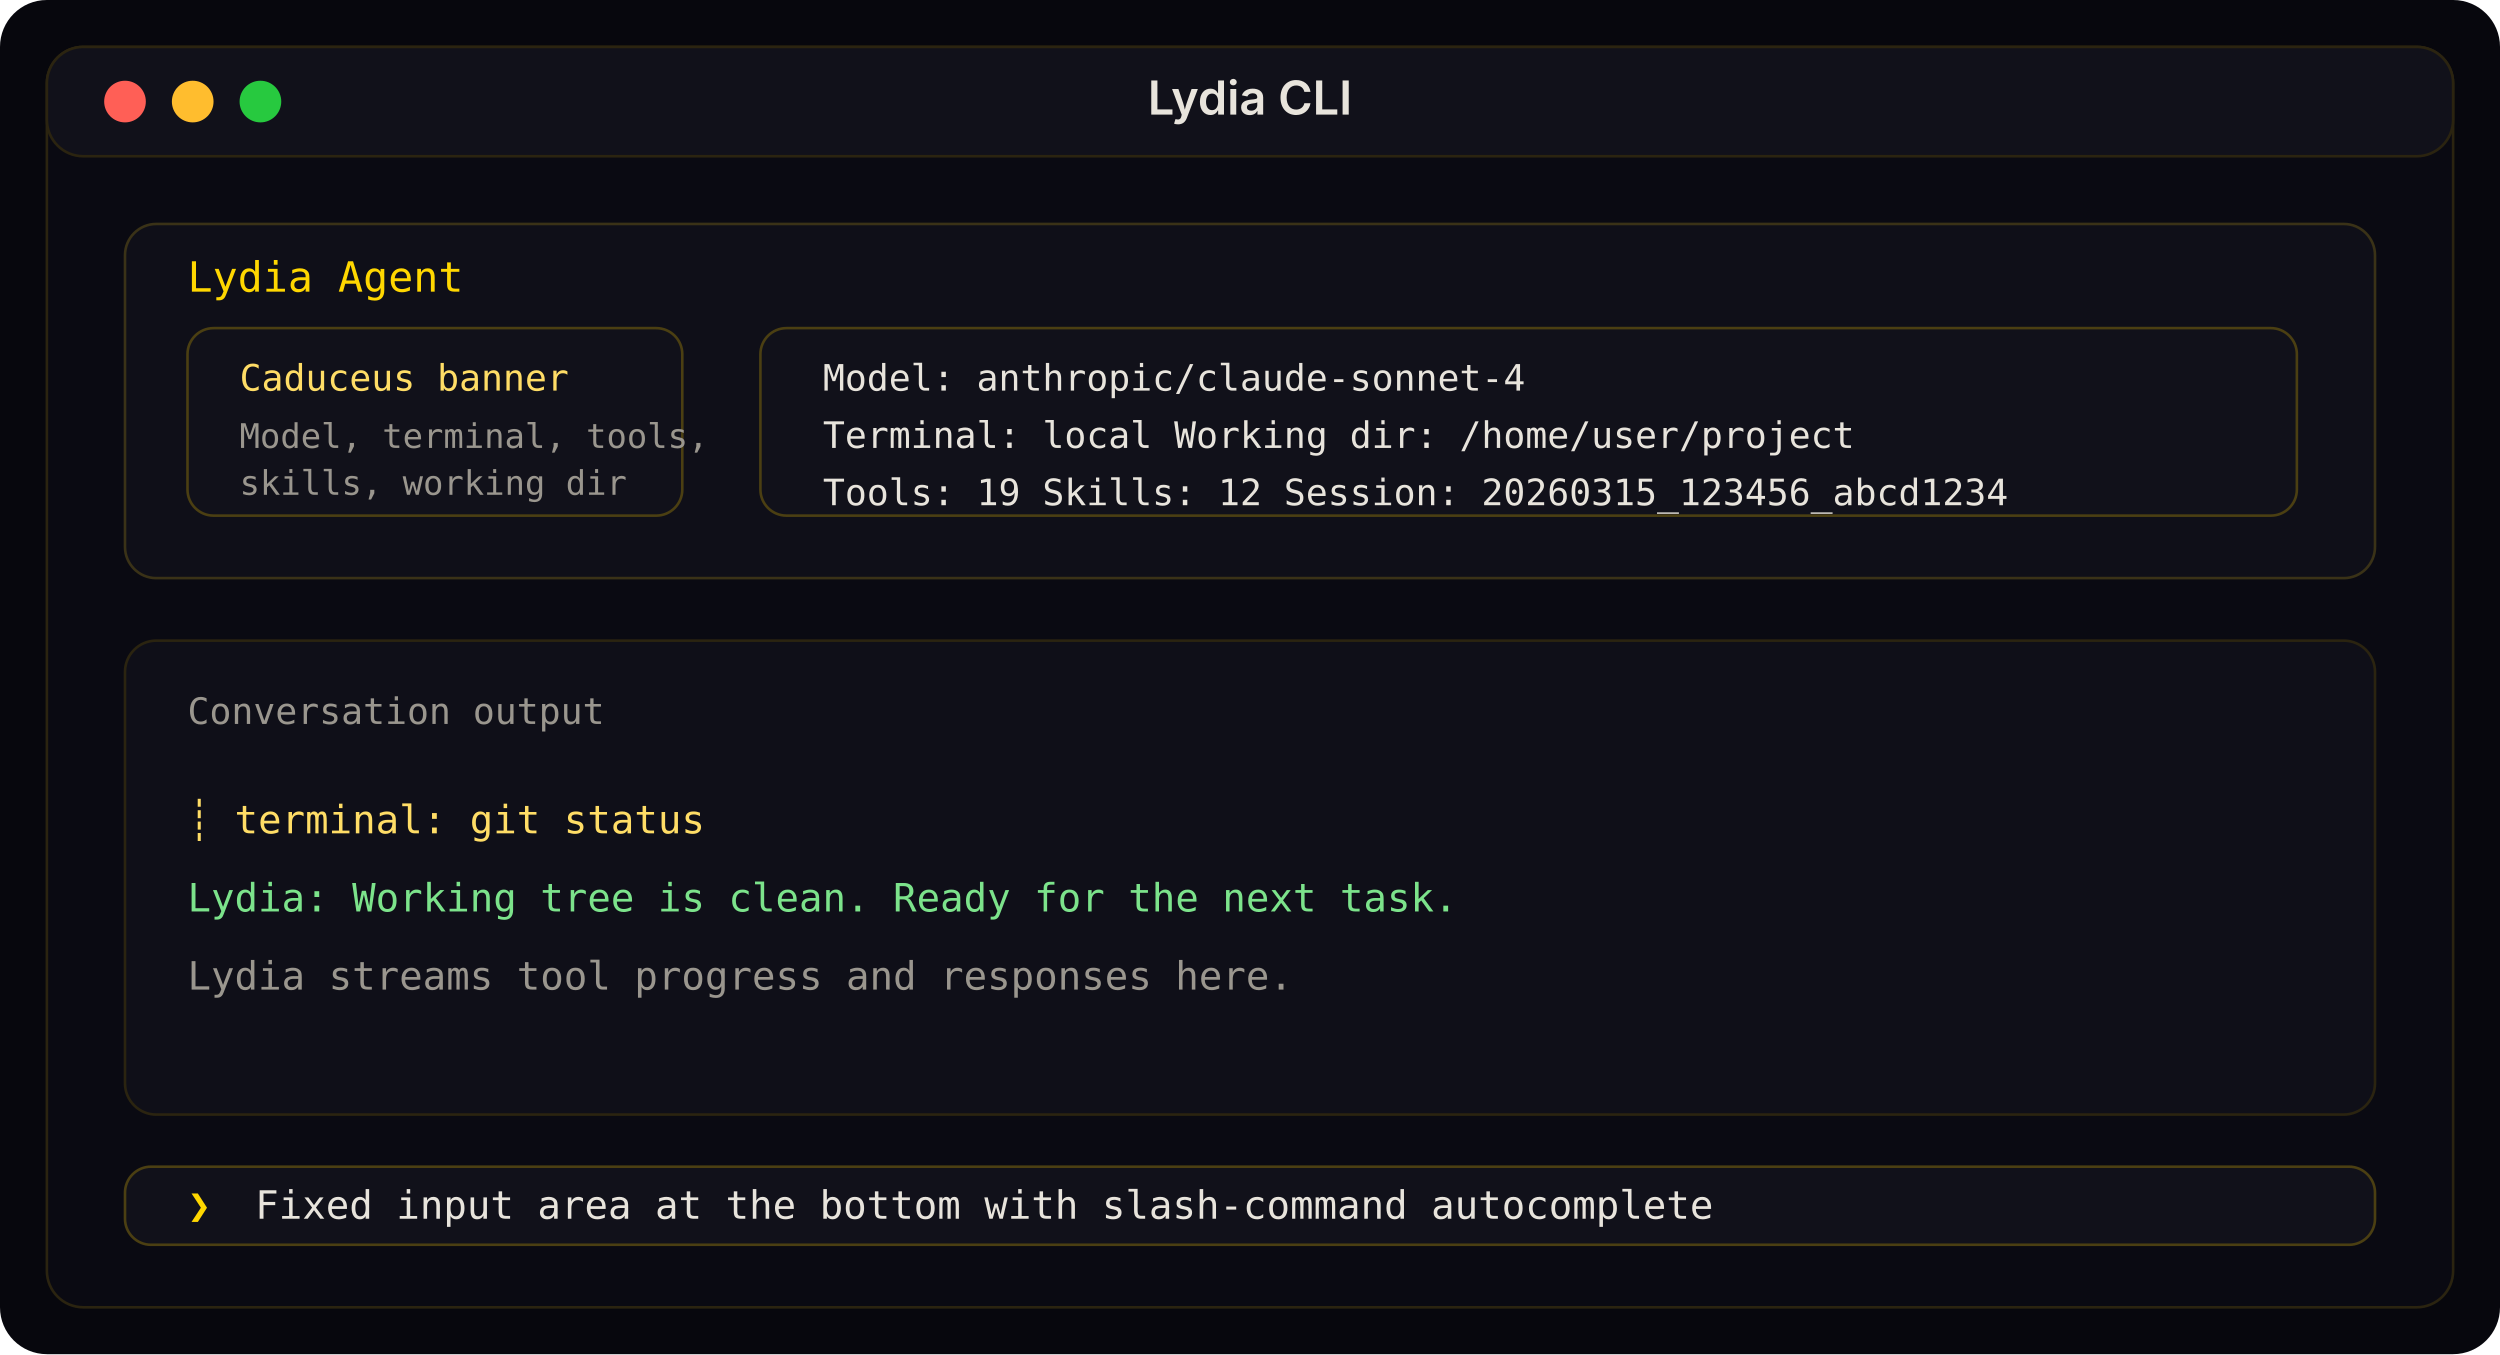
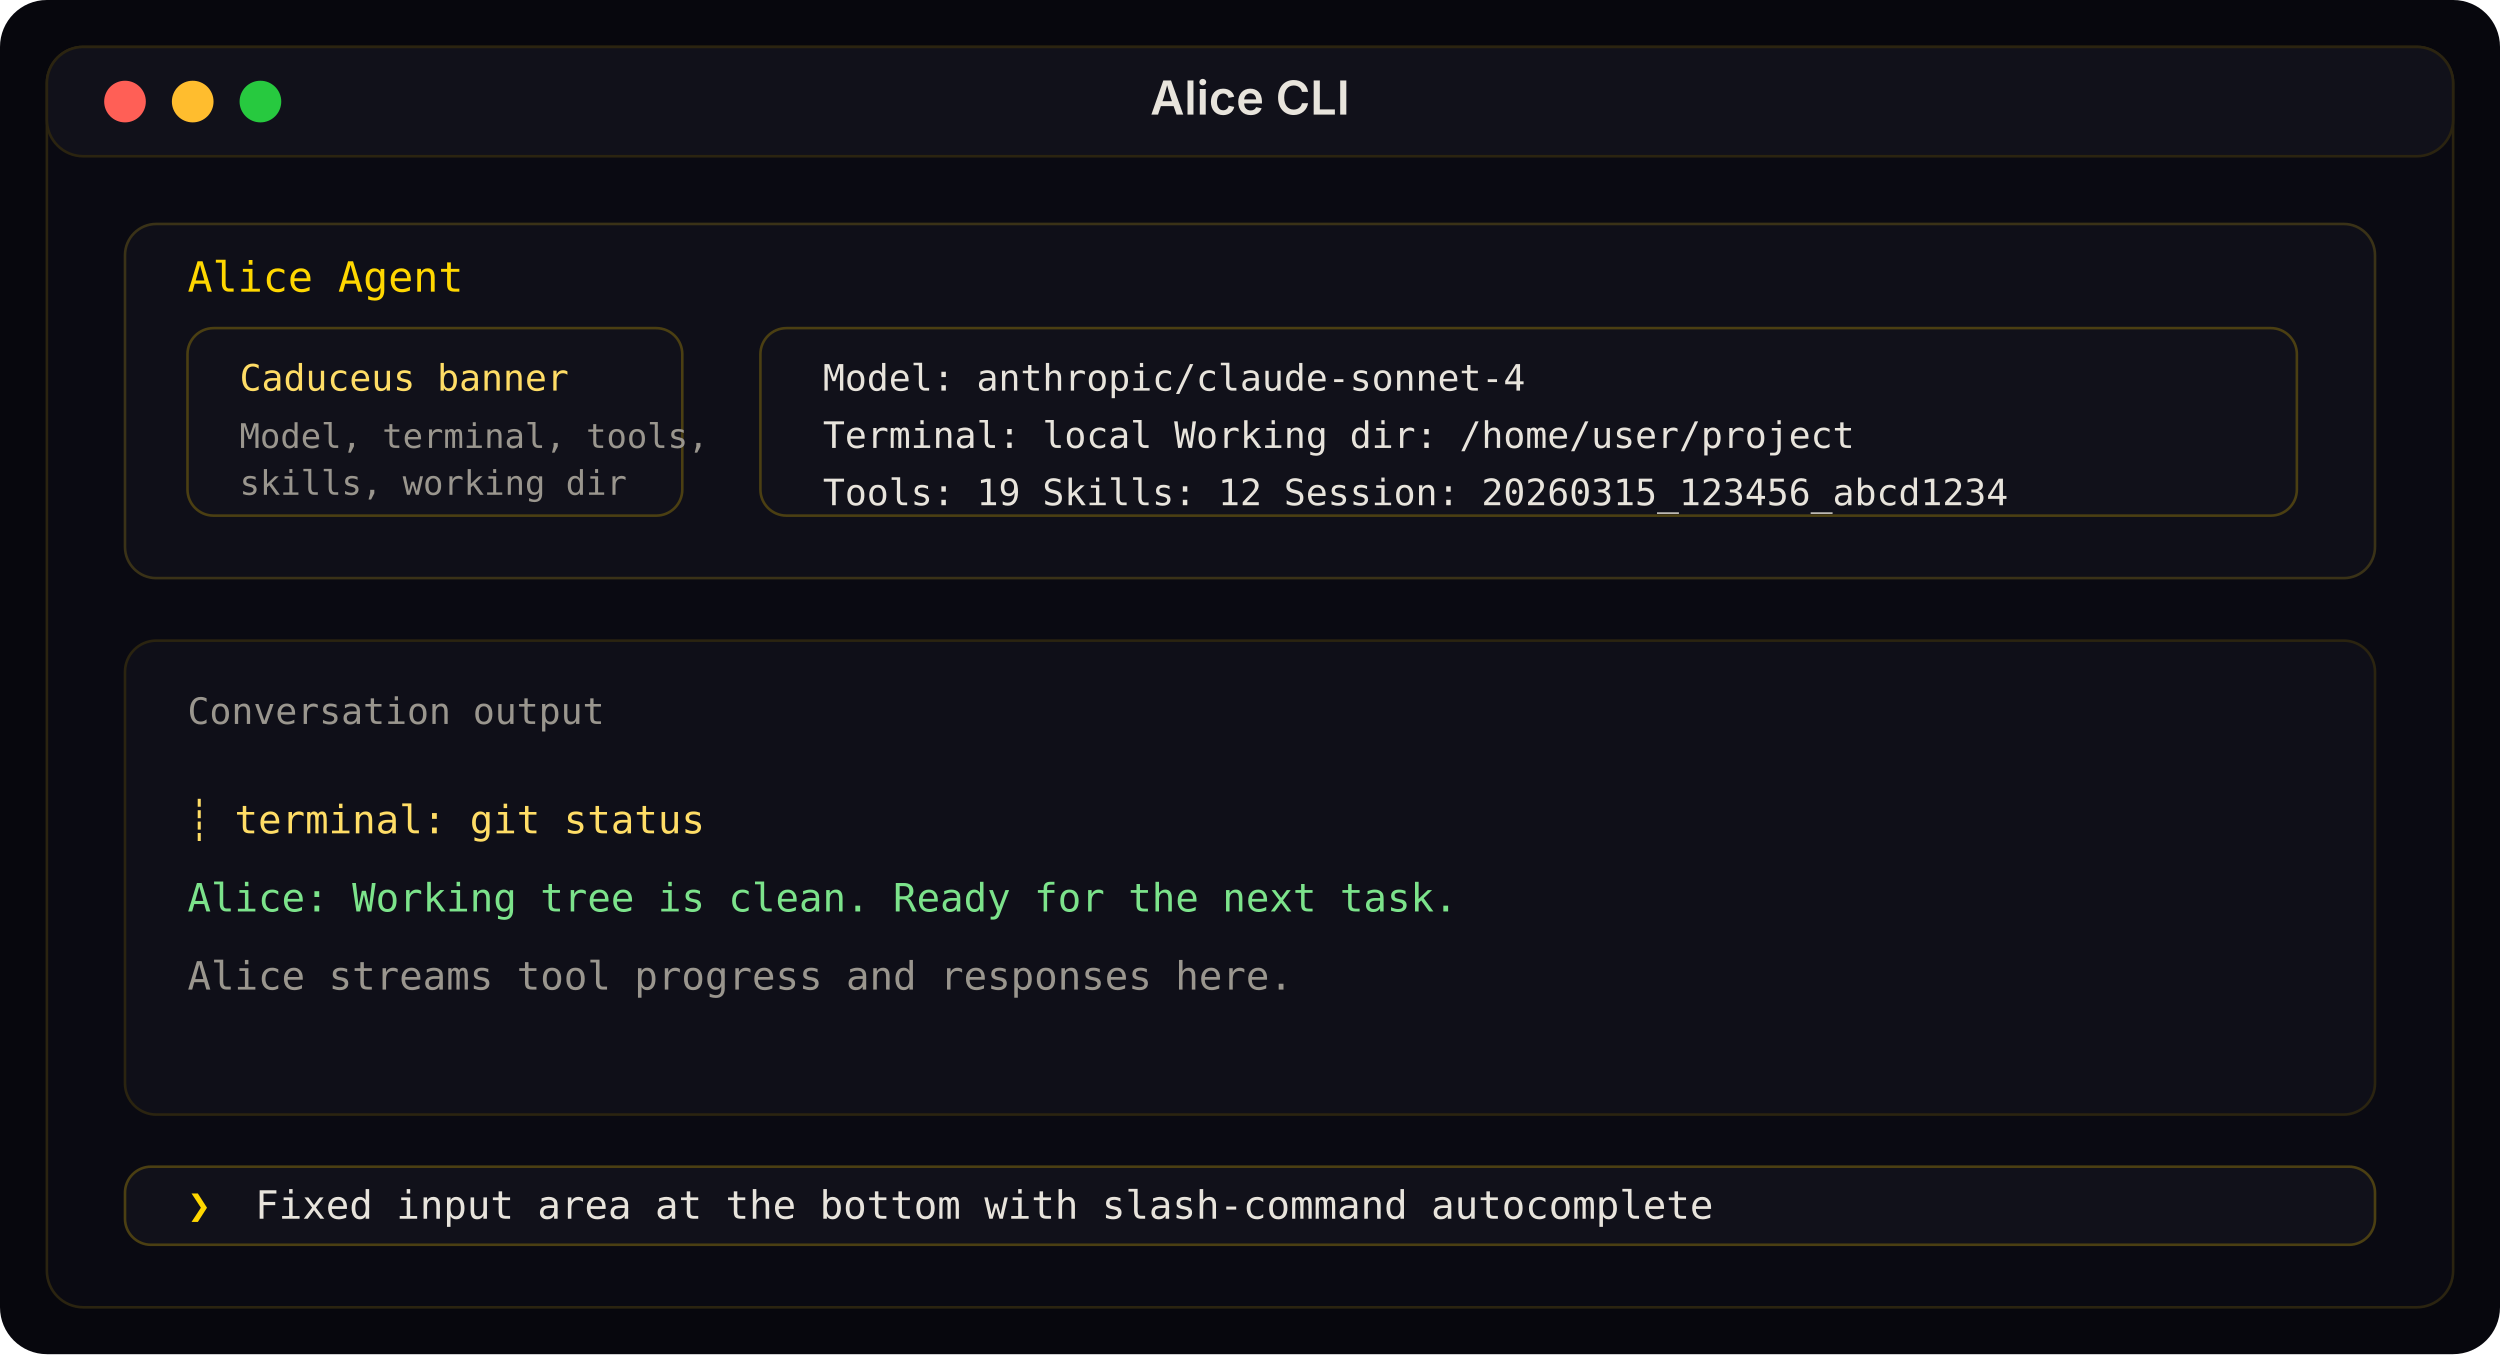
<svg xmlns="http://www.w3.org/2000/svg" width="960" height="520" viewBox="0 0 960 520" role="img" aria-labelledby="title desc">
  <rect width="960" height="520" rx="18" fill="#07070d" />
  <rect x="18" y="18" width="924" height="484" rx="14" fill="#0a0a12" stroke="#2b2410" />
  <rect x="18" y="18" width="924" height="42" rx="14" fill="#11111a" stroke="#2b2410" />
  <circle cx="48" cy="39" r="8" fill="#ff5f56" />
  <circle cx="74" cy="39" r="8" fill="#ffbd2e" />
  <circle cx="100" cy="39" r="8" fill="#27c93f" />
-   <text x="480" y="44" text-anchor="middle" fill="#e8e4dc" font-family="Inter, sans-serif" font-size="18" font-weight="600">Lydia CLI</text>
+   <text x="480" y="44" text-anchor="middle" fill="#e8e4dc" font-family="Inter, sans-serif" font-size="18" font-weight="600">Alice CLI</text>
  <rect x="48" y="86" width="864" height="136" rx="12" fill="#0f0f18" stroke="#3a3217" />
-   <text x="72" y="112" fill="#ffd700" font-family="JetBrains Mono, monospace" font-size="16">Lydia Agent</text>
+   <text x="72" y="112" fill="#ffd700" font-family="JetBrains Mono, monospace" font-size="16">Alice Agent</text>
  <rect x="72" y="126" width="190" height="72" rx="10" fill="#11111a" stroke="#4b3f12" />
  <text x="92" y="150" fill="#ffdd66" font-family="JetBrains Mono, monospace" font-size="14">Caduceus banner</text>
  <text x="92" y="172" fill="#9a968e" font-family="JetBrains Mono, monospace" font-size="13">Model, terminal, tools,</text>
  <text x="92" y="190" fill="#9a968e" font-family="JetBrains Mono, monospace" font-size="13">skills, working dir</text>
  <rect x="292" y="126" width="590" height="72" rx="10" fill="#11111a" stroke="#4b3f12" />
  <text x="316" y="150" fill="#e8e4dc" font-family="JetBrains Mono, monospace" font-size="14">Model: anthropic/claude-sonnet-4</text>
  <text x="316" y="172" fill="#e8e4dc" font-family="JetBrains Mono, monospace" font-size="14">Terminal: local   Working dir: /home/user/project</text>
  <text x="316" y="194" fill="#e8e4dc" font-family="JetBrains Mono, monospace" font-size="14">Tools: 19   Skills: 12   Session: 20260315_123456_abcd1234</text>
  <rect x="48" y="246" width="864" height="182" rx="12" fill="#0f0f18" stroke="#2b2410" />
  <text x="72" y="278" fill="#9a968e" font-family="JetBrains Mono, monospace" font-size="14">Conversation output</text>
  <text x="72" y="320" fill="#ffdd66" font-family="JetBrains Mono, monospace" font-size="15">┊ terminal: git status</text>
-   <text x="72" y="350" fill="#7ce38b" font-family="JetBrains Mono, monospace" font-size="15">Lydia: Working tree is clean. Ready for the next task.</text>
-   <text x="72" y="380" fill="#9a968e" font-family="JetBrains Mono, monospace" font-size="15">Lydia streams tool progress and responses here.</text>
+   <text x="72" y="350" fill="#7ce38b" font-family="JetBrains Mono, monospace" font-size="15">Alice: Working tree is clean. Ready for the next task.</text>
+   <text x="72" y="380" fill="#9a968e" font-family="JetBrains Mono, monospace" font-size="15">Alice streams tool progress and responses here.</text>
  <rect x="48" y="448" width="864" height="30" rx="10" fill="#11111a" stroke="#4b3f12" />
  <text x="72" y="468" fill="#ffd700" font-family="JetBrains Mono, monospace" font-size="15">❯</text>
  <text x="98" y="468" fill="#e8e4dc" font-family="JetBrains Mono, monospace" font-size="15">Fixed input area at the bottom with slash-command autocomplete</text>
</svg>
